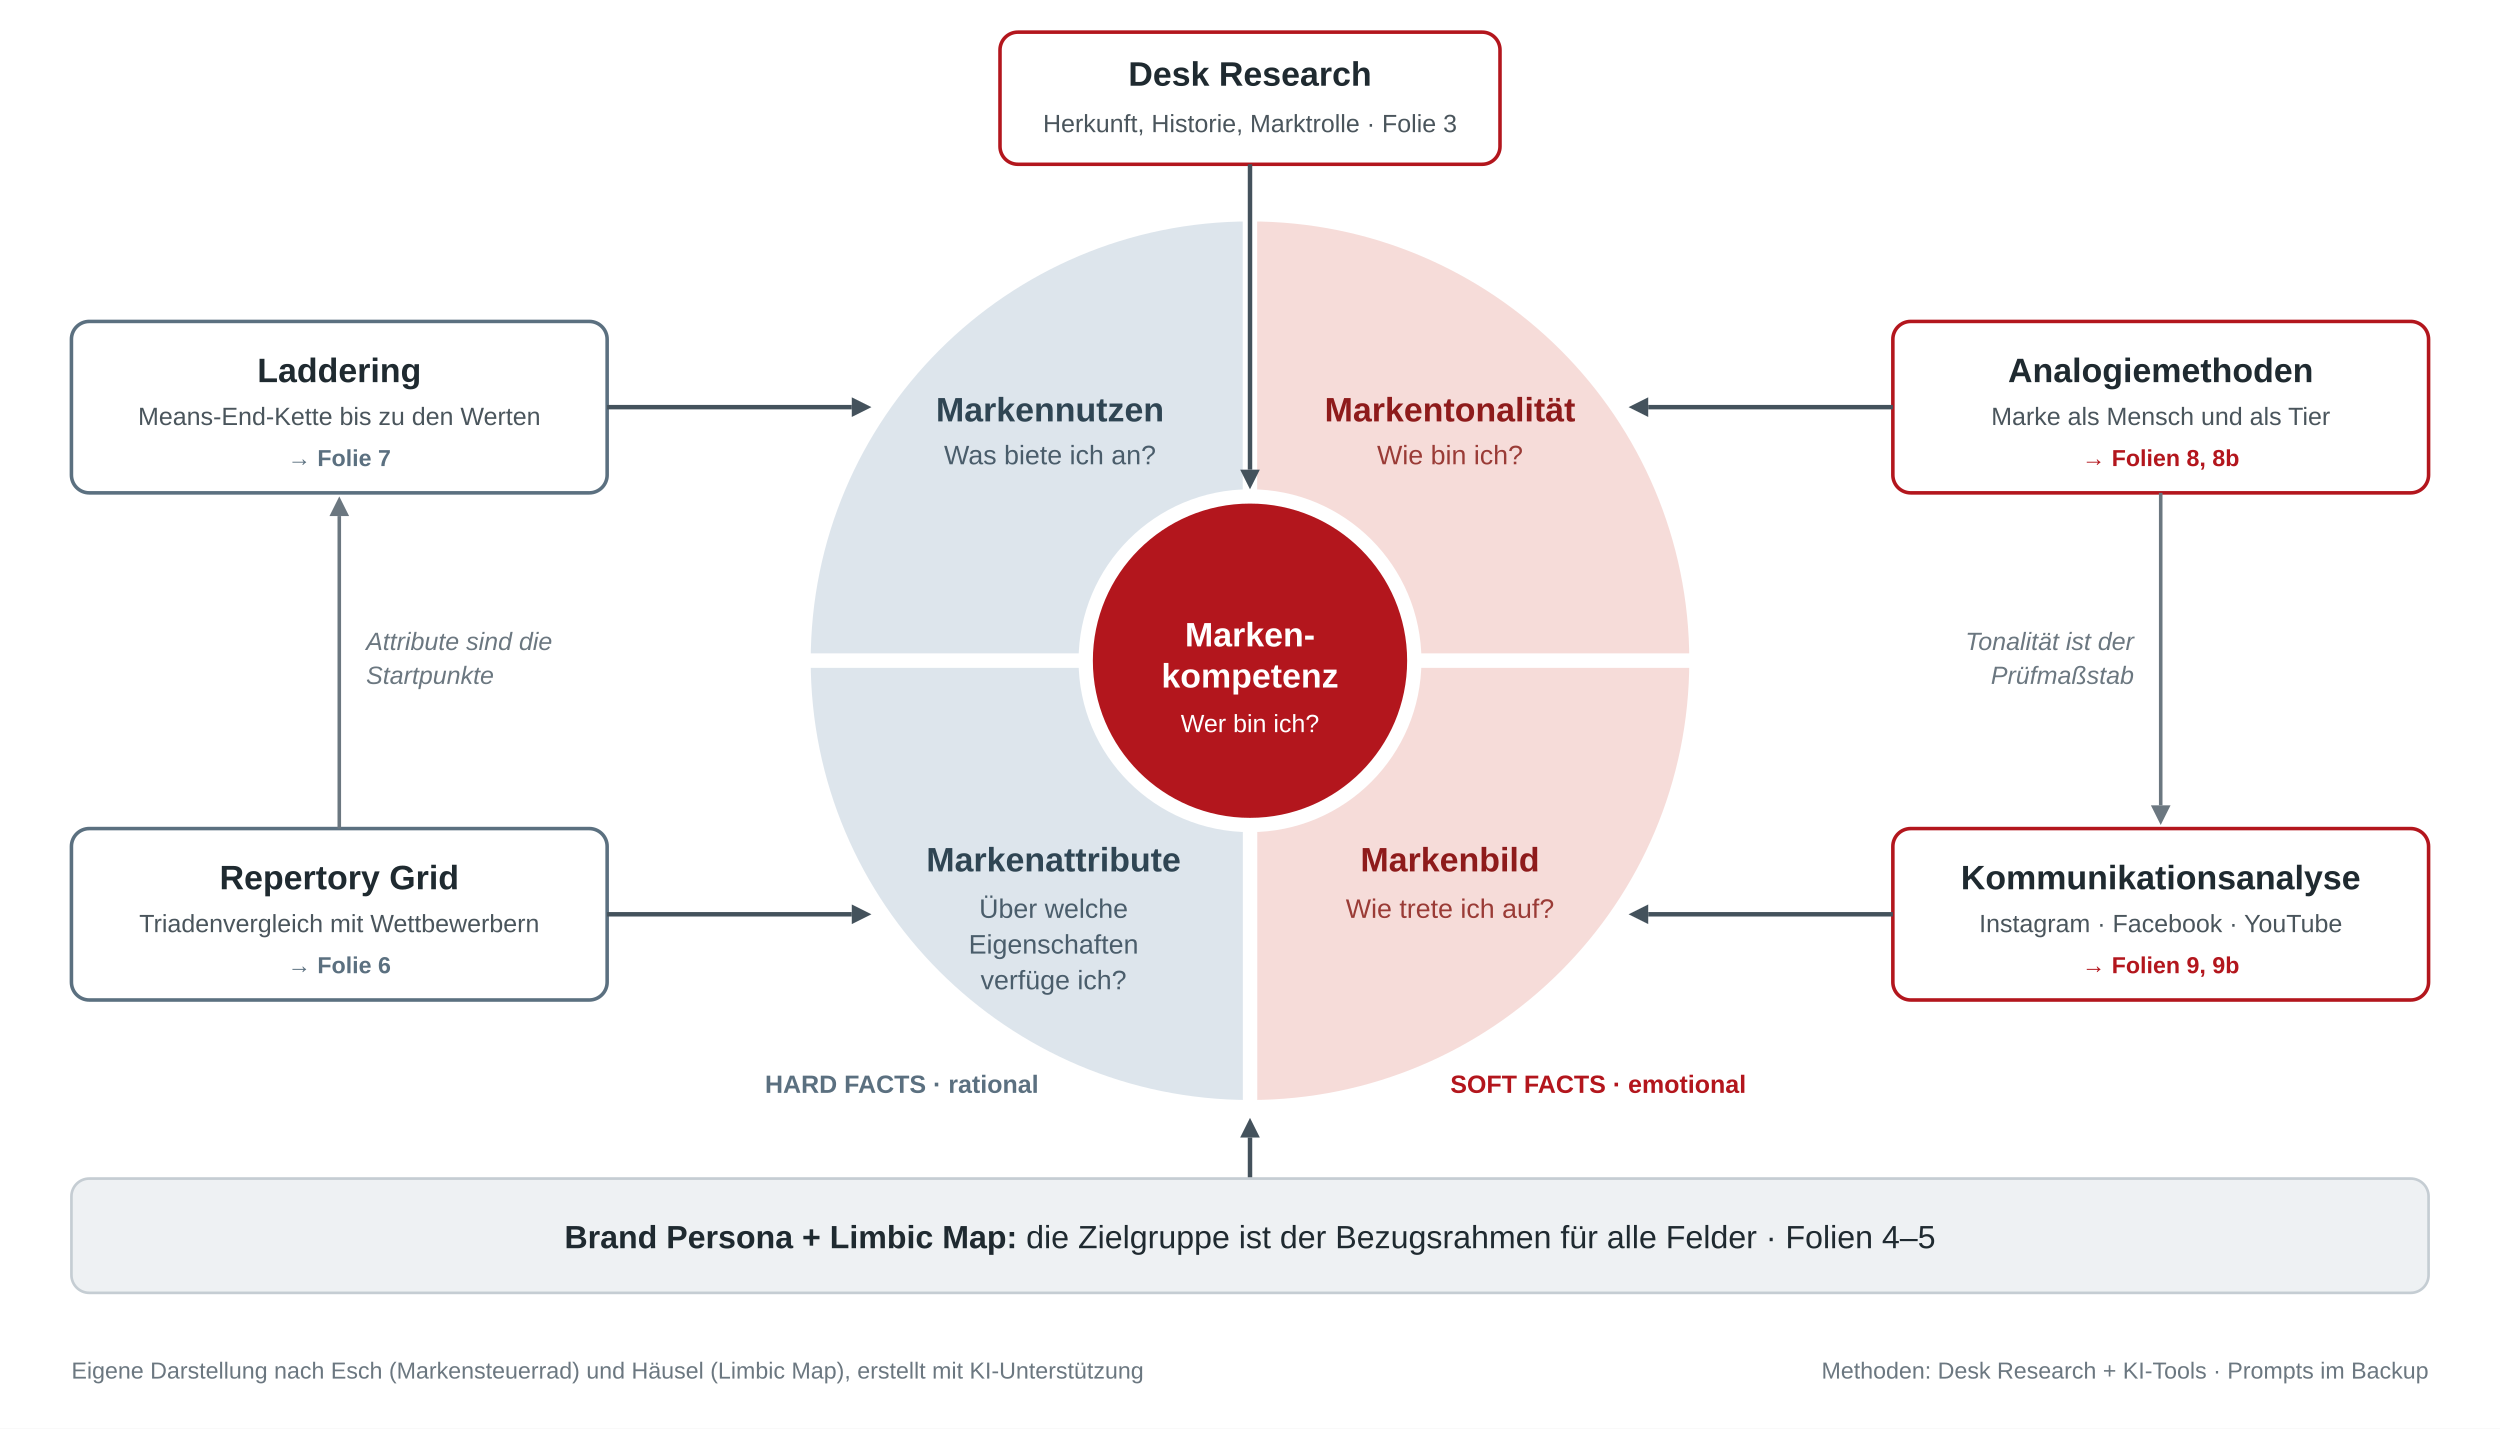
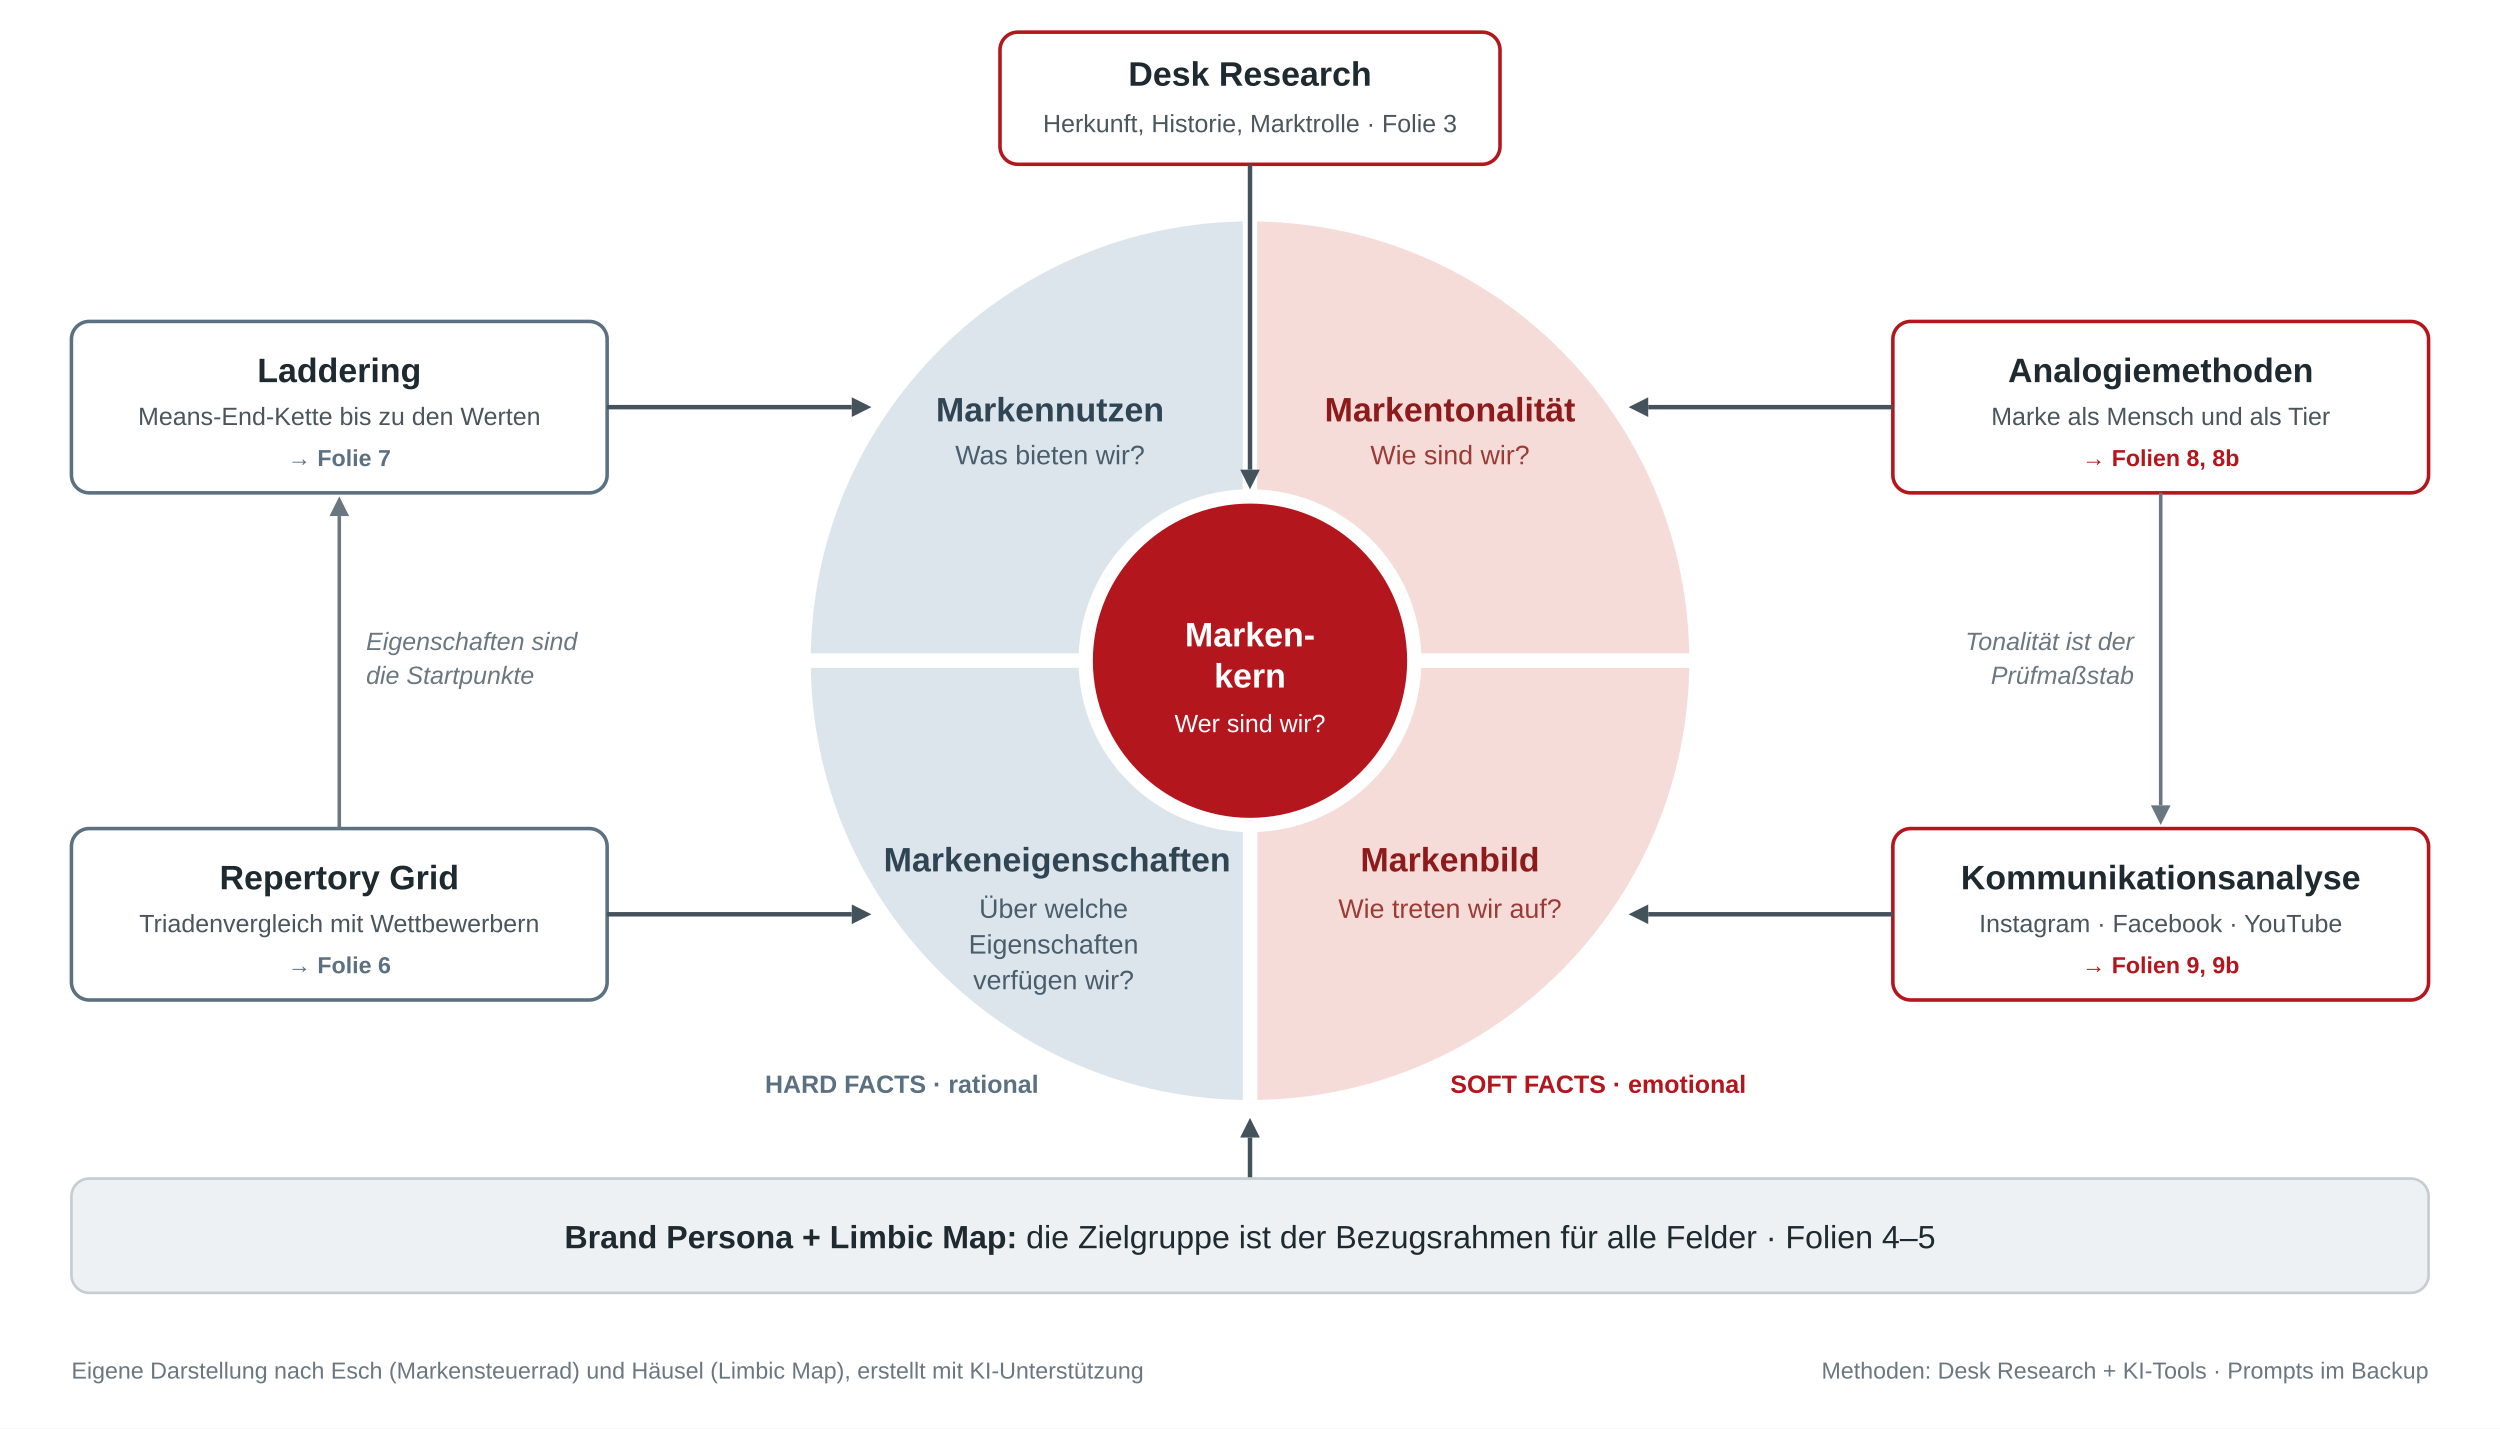
<svg xmlns="http://www.w3.org/2000/svg" width="1400" height="800" viewBox="0 0 1400 800">
  <rect width="1400" height="800" fill="#FFFFFF" />
  <path d="M700,370 L450,370 A250,250 0 0 1 700,120 Z" fill="#DDE5EC" stroke="#FFFFFF" stroke-width="8" />
  <path d="M700,370 L700,120 A250,250 0 0 1 950,370 Z" fill="#F6DCD9" stroke="#FFFFFF" stroke-width="8" />
  <path d="M700,370 L950,370 A250,250 0 0 1 700,620 Z" fill="#F6DCD9" stroke="#FFFFFF" stroke-width="8" />
  <path d="M700,370 L700,620 A250,250 0 0 1 450,370 Z" fill="#DDE5EC" stroke="#FFFFFF" stroke-width="8" />
  <text x="588" y="236" font-family="Segoe UI, Calibri, Arial, Helvetica, sans-serif" font-size="19" font-weight="bold" font-style="normal" fill="#2F4553" text-anchor="middle">Markennutzen</text>
-   <text x="588" y="260" font-family="Segoe UI, Calibri, Arial, Helvetica, sans-serif" font-size="15" font-weight="normal" font-style="normal" fill="#4A5D6B" text-anchor="middle">Was biete ich an?</text>
+   <text x="588" y="260" font-family="Segoe UI, Calibri, Arial, Helvetica, sans-serif" font-size="15" font-weight="normal" font-style="normal" fill="#4A5D6B" text-anchor="middle">Was bieten wir?</text>
  <text x="812" y="236" font-family="Segoe UI, Calibri, Arial, Helvetica, sans-serif" font-size="19" font-weight="bold" font-style="normal" fill="#8E1B1B" text-anchor="middle">Markentonalität</text>
-   <text x="812" y="260" font-family="Segoe UI, Calibri, Arial, Helvetica, sans-serif" font-size="15" font-weight="normal" font-style="normal" fill="#9A3B36" text-anchor="middle">Wie bin ich?</text>
+   <text x="812" y="260" font-family="Segoe UI, Calibri, Arial, Helvetica, sans-serif" font-size="15" font-weight="normal" font-style="normal" fill="#9A3B36" text-anchor="middle">Wie sind wir?</text>
  <text x="812" y="488" font-family="Segoe UI, Calibri, Arial, Helvetica, sans-serif" font-size="19" font-weight="bold" font-style="normal" fill="#8E1B1B" text-anchor="middle">Markenbild</text>
-   <text x="812" y="514" font-family="Segoe UI, Calibri, Arial, Helvetica, sans-serif" font-size="15" font-weight="normal" font-style="normal" fill="#9A3B36" text-anchor="middle">Wie trete ich auf?</text>
-   <text x="590" y="488" font-family="Segoe UI, Calibri, Arial, Helvetica, sans-serif" font-size="19" font-weight="bold" font-style="normal" fill="#2F4553" text-anchor="middle">Markenattribute</text>
+   <text x="812" y="514" font-family="Segoe UI, Calibri, Arial, Helvetica, sans-serif" font-size="15" font-weight="normal" font-style="normal" fill="#9A3B36" text-anchor="middle">Wie treten wir auf?</text>
+   <text x="592" y="488" font-family="Segoe UI, Calibri, Arial, Helvetica, sans-serif" font-size="19" font-weight="bold" font-style="normal" fill="#2F4553" text-anchor="middle">Markeneigenschaften</text>
  <text x="590" y="514" font-family="Segoe UI, Calibri, Arial, Helvetica, sans-serif" font-size="15" font-weight="normal" font-style="normal" fill="#4A5D6B" text-anchor="middle">Über welche</text>
  <text x="590" y="534" font-family="Segoe UI, Calibri, Arial, Helvetica, sans-serif" font-size="15" font-weight="normal" font-style="normal" fill="#4A5D6B" text-anchor="middle">Eigenschaften</text>
-   <text x="590" y="554" font-family="Segoe UI, Calibri, Arial, Helvetica, sans-serif" font-size="15" font-weight="normal" font-style="normal" fill="#4A5D6B" text-anchor="middle">verfüge ich?</text>
+   <text x="590" y="554" font-family="Segoe UI, Calibri, Arial, Helvetica, sans-serif" font-size="15" font-weight="normal" font-style="normal" fill="#4A5D6B" text-anchor="middle">verfügen wir?</text>
  <circle cx="700" cy="370" r="92" fill="#B3161D" stroke="#FFFFFF" stroke-width="8" />
  <text x="700" y="362" font-family="Segoe UI, Calibri, Arial, Helvetica, sans-serif" font-size="19" font-weight="bold" font-style="normal" fill="#FFFFFF" text-anchor="middle">Marken-</text>
-   <text x="700" y="385" font-family="Segoe UI, Calibri, Arial, Helvetica, sans-serif" font-size="19" font-weight="bold" font-style="normal" fill="#FFFFFF" text-anchor="middle">kompetenz</text>
-   <text x="700" y="410" font-family="Segoe UI, Calibri, Arial, Helvetica, sans-serif" font-size="14" font-weight="normal" font-style="normal" fill="#FFFFFF" text-anchor="middle">Wer bin ich?</text>
+   <text x="700" y="385" font-family="Segoe UI, Calibri, Arial, Helvetica, sans-serif" font-size="19" font-weight="bold" font-style="normal" fill="#FFFFFF" text-anchor="middle">kern</text>
+   <text x="700" y="410" font-family="Segoe UI, Calibri, Arial, Helvetica, sans-serif" font-size="14" font-weight="normal" font-style="normal" fill="#FFFFFF" text-anchor="middle">Wer sind wir?</text>
  <text x="505" y="612" font-family="Segoe UI, Calibri, Arial, Helvetica, sans-serif" font-size="14" font-weight="bold" font-style="normal" fill="#5B7080" text-anchor="middle">HARD FACTS · rational</text>
  <text x="895" y="612" font-family="Segoe UI, Calibri, Arial, Helvetica, sans-serif" font-size="14" font-weight="bold" font-style="normal" fill="#B3161D" text-anchor="middle">SOFT FACTS · emotional</text>
  <rect x="560" y="18" width="280" height="74" rx="10" fill="#FFFFFF" stroke="#B3161D" stroke-width="2" />
  <text x="700" y="48" font-family="Segoe UI, Calibri, Arial, Helvetica, sans-serif" font-size="19" font-weight="bold" font-style="normal" fill="#1F2A30" text-anchor="middle">Desk Research</text>
  <text x="700" y="74" font-family="Segoe UI, Calibri, Arial, Helvetica, sans-serif" font-size="14" font-weight="normal" font-style="normal" fill="#4A555C" text-anchor="middle">Herkunft, Historie, Marktrolle · Folie 3</text>
  <line x1="700" y1="92" x2="700.0" y2="263.0" stroke="#44525C" stroke-width="2.5" />
  <polygon points="700,274 694.5,263.0 705.5,263.0" fill="#44525C" />
  <rect x="40" y="180" width="300" height="96" rx="10" fill="#FFFFFF" stroke="#5B7080" stroke-width="2" />
  <text x="190" y="214" font-family="Segoe UI, Calibri, Arial, Helvetica, sans-serif" font-size="19" font-weight="bold" font-style="normal" fill="#1F2A30" text-anchor="middle">Laddering</text>
  <text x="190" y="238" font-family="Segoe UI, Calibri, Arial, Helvetica, sans-serif" font-size="14" font-weight="normal" font-style="normal" fill="#4A555C" text-anchor="middle">Means-End-Kette bis zu den Werten</text>
  <text x="190" y="261" font-family="Segoe UI, Calibri, Arial, Helvetica, sans-serif" font-size="13" font-weight="bold" font-style="normal" fill="#5B7080" text-anchor="middle">→ Folie 7</text>
  <rect x="40" y="464" width="300" height="96" rx="10" fill="#FFFFFF" stroke="#5B7080" stroke-width="2" />
  <text x="190" y="498" font-family="Segoe UI, Calibri, Arial, Helvetica, sans-serif" font-size="19" font-weight="bold" font-style="normal" fill="#1F2A30" text-anchor="middle">Repertory Grid</text>
  <text x="190" y="522" font-family="Segoe UI, Calibri, Arial, Helvetica, sans-serif" font-size="14" font-weight="normal" font-style="normal" fill="#4A555C" text-anchor="middle">Triadenvergleich mit Wettbewerbern</text>
  <text x="190" y="545" font-family="Segoe UI, Calibri, Arial, Helvetica, sans-serif" font-size="13" font-weight="bold" font-style="normal" fill="#5B7080" text-anchor="middle">→ Folie 6</text>
  <rect x="1060" y="180" width="300" height="96" rx="10" fill="#FFFFFF" stroke="#B3161D" stroke-width="2" />
  <text x="1210" y="214" font-family="Segoe UI, Calibri, Arial, Helvetica, sans-serif" font-size="19" font-weight="bold" font-style="normal" fill="#1F2A30" text-anchor="middle">Analogiemethoden</text>
  <text x="1210" y="238" font-family="Segoe UI, Calibri, Arial, Helvetica, sans-serif" font-size="14" font-weight="normal" font-style="normal" fill="#4A555C" text-anchor="middle">Marke als Mensch und als Tier</text>
  <text x="1210" y="261" font-family="Segoe UI, Calibri, Arial, Helvetica, sans-serif" font-size="13" font-weight="bold" font-style="normal" fill="#B3161D" text-anchor="middle">→ Folien 8, 8b</text>
  <rect x="1060" y="464" width="300" height="96" rx="10" fill="#FFFFFF" stroke="#B3161D" stroke-width="2" />
  <text x="1210" y="498" font-family="Segoe UI, Calibri, Arial, Helvetica, sans-serif" font-size="19" font-weight="bold" font-style="normal" fill="#1F2A30" text-anchor="middle">Kommunikationsanalyse</text>
  <text x="1210" y="522" font-family="Segoe UI, Calibri, Arial, Helvetica, sans-serif" font-size="14" font-weight="normal" font-style="normal" fill="#4A555C" text-anchor="middle">Instagram · Facebook · YouTube</text>
  <text x="1210" y="545" font-family="Segoe UI, Calibri, Arial, Helvetica, sans-serif" font-size="13" font-weight="bold" font-style="normal" fill="#B3161D" text-anchor="middle">→ Folien 9, 9b</text>
  <line x1="340" y1="228" x2="477.0" y2="228.0" stroke="#44525C" stroke-width="2.5" />
  <polygon points="488,228 477.0,233.5 477.0,222.5" fill="#44525C" />
  <line x1="340" y1="512" x2="477.0" y2="512.0" stroke="#44525C" stroke-width="2.5" />
  <polygon points="488,512 477.0,517.5 477.0,506.5" fill="#44525C" />
  <line x1="1060" y1="228" x2="923.0" y2="228.0" stroke="#44525C" stroke-width="2.5" />
  <polygon points="912,228 923.0,222.5 923.0,233.5" fill="#44525C" />
  <line x1="1060" y1="512" x2="923.0" y2="512.0" stroke="#44525C" stroke-width="2.5" />
  <polygon points="912,512 923.0,506.5 923.0,517.5" fill="#44525C" />
  <line x1="190" y1="464" x2="190.0" y2="289.0" stroke="#6B7780" stroke-width="2" />
  <polygon points="190,278 195.5,289.0 184.5,289.0" fill="#6B7780" />
-   <text x="205" y="364" font-family="Segoe UI, Calibri, Arial, Helvetica, sans-serif" font-size="14" font-weight="normal" font-style="italic" fill="#6B7780" text-anchor="start">Attribute sind die</text>
-   <text x="205" y="383" font-family="Segoe UI, Calibri, Arial, Helvetica, sans-serif" font-size="14" font-weight="normal" font-style="italic" fill="#6B7780" text-anchor="start">Startpunkte</text>
+   <text x="205" y="364" font-family="Segoe UI, Calibri, Arial, Helvetica, sans-serif" font-size="14" font-weight="normal" font-style="italic" fill="#6B7780" text-anchor="start">Eigenschaften sind</text>
+   <text x="205" y="383" font-family="Segoe UI, Calibri, Arial, Helvetica, sans-serif" font-size="14" font-weight="normal" font-style="italic" fill="#6B7780" text-anchor="start">die Startpunkte</text>
  <line x1="1210" y1="276" x2="1210.0" y2="451.0" stroke="#6B7780" stroke-width="2" />
  <polygon points="1210,462 1204.5,451.0 1215.5,451.0" fill="#6B7780" />
  <text x="1195" y="364" font-family="Segoe UI, Calibri, Arial, Helvetica, sans-serif" font-size="14" font-weight="normal" font-style="italic" fill="#6B7780" text-anchor="end">Tonalität ist der</text>
  <text x="1195" y="383" font-family="Segoe UI, Calibri, Arial, Helvetica, sans-serif" font-size="14" font-weight="normal" font-style="italic" fill="#6B7780" text-anchor="end">Prüfmaßstab</text>
  <line x1="700" y1="660" x2="700.0" y2="637.0" stroke="#44525C" stroke-width="2.5" />
  <polygon points="700,626 705.5,637.0 694.5,637.0" fill="#44525C" />
  <rect x="40" y="660" width="1320" height="64" rx="10" fill="#EEF1F3" stroke="#C5CDD3" stroke-width="1.5" />
  <text x="700" y="699" font-family="Segoe UI, Calibri, Arial, Helvetica, sans-serif" font-size="18" fill="#1F2A30" text-anchor="middle">
    <tspan font-weight="bold">Brand Persona + Limbic Map:</tspan> die Zielgruppe ist der Bezugsrahmen für alle Felder · Folien 4–5</text>
  <text x="40" y="772" font-family="Segoe UI, Calibri, Arial, Helvetica, sans-serif" font-size="13" font-weight="normal" font-style="normal" fill="#6B7780" text-anchor="start">Eigene Darstellung nach Esch (Markensteuerrad) und Häusel (Limbic Map), erstellt mit KI-Unterstützung</text>
  <text x="1360" y="772" font-family="Segoe UI, Calibri, Arial, Helvetica, sans-serif" font-size="13" font-weight="normal" font-style="normal" fill="#6B7780" text-anchor="end">Methoden: Desk Research + KI-Tools · Prompts im Backup</text>
</svg>
